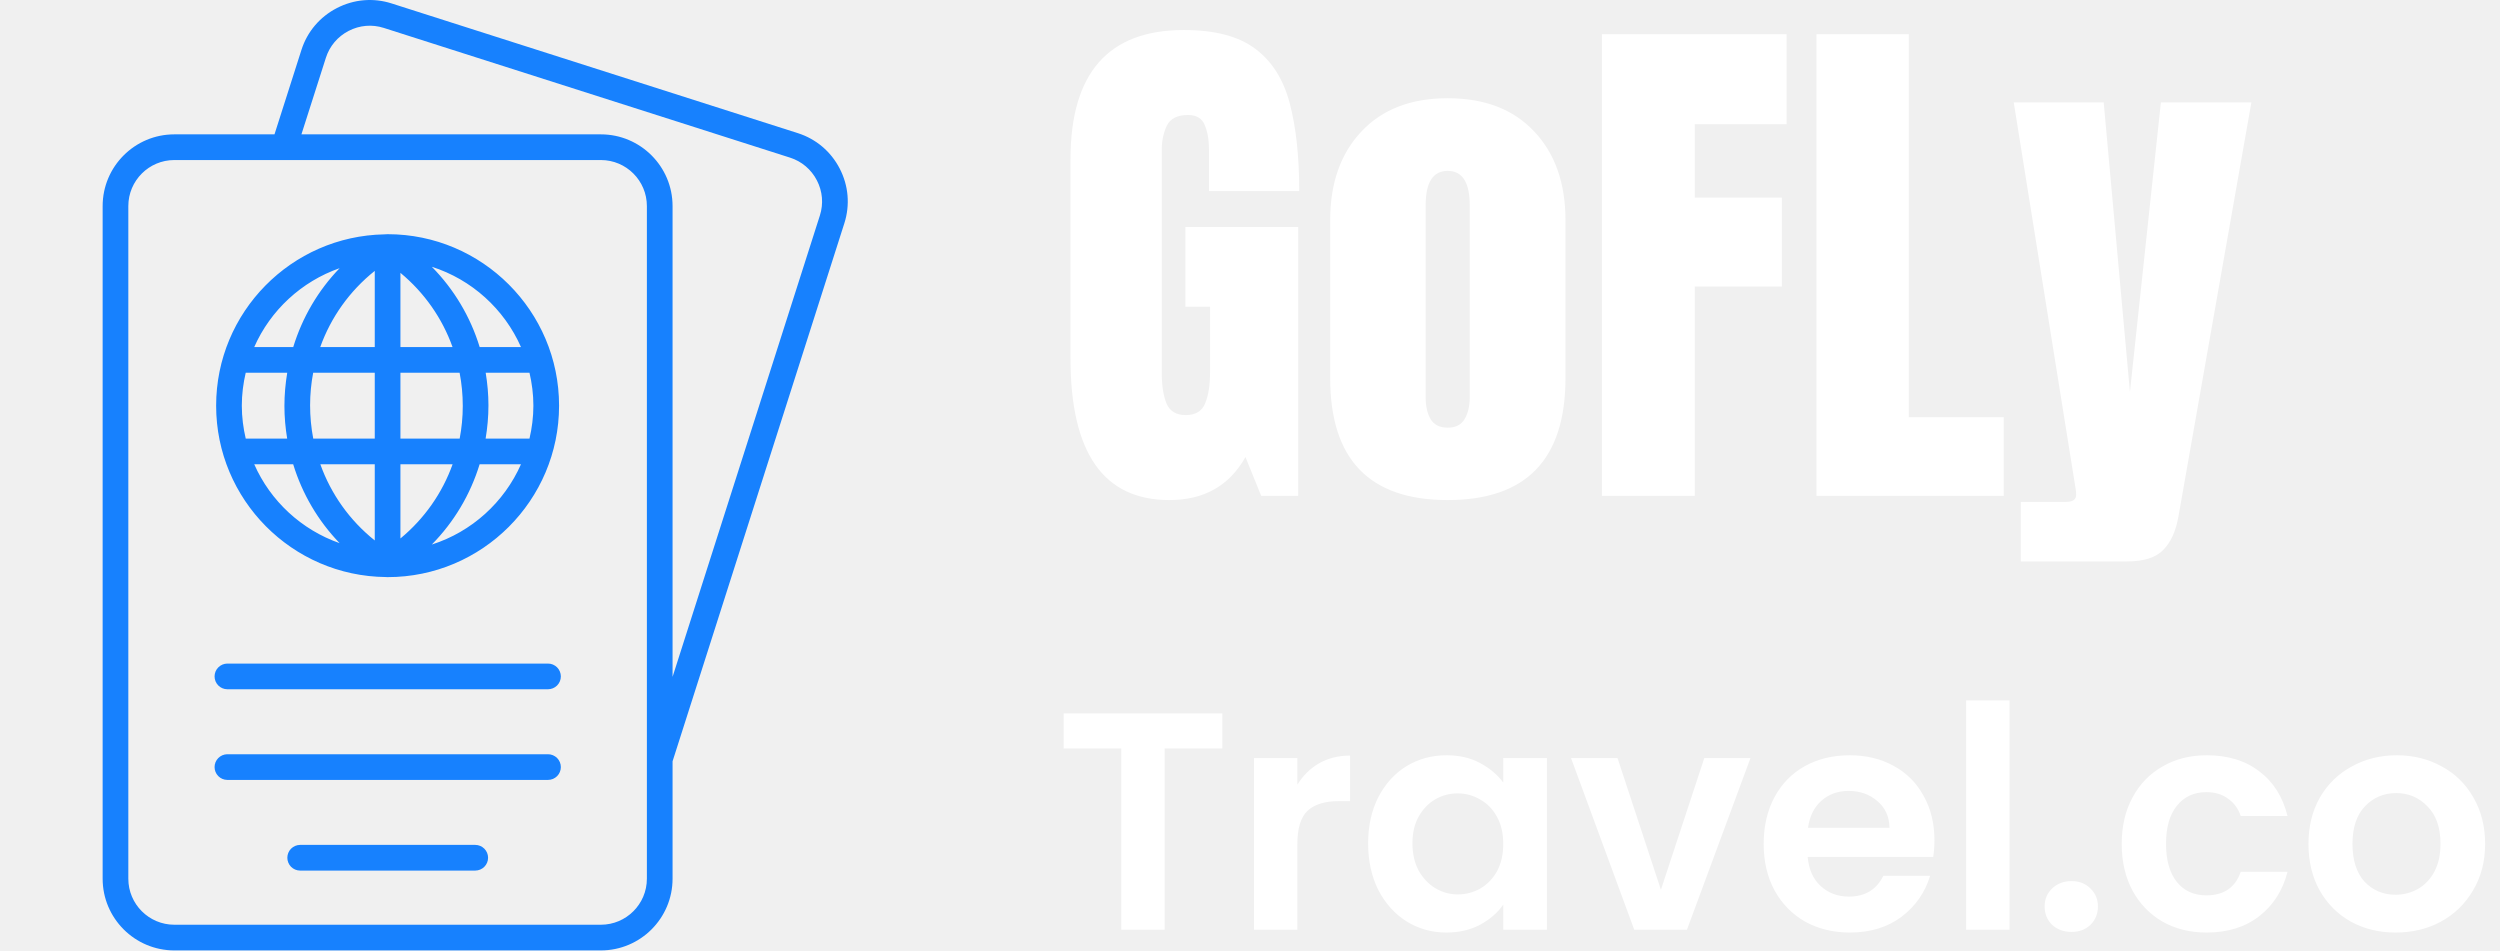
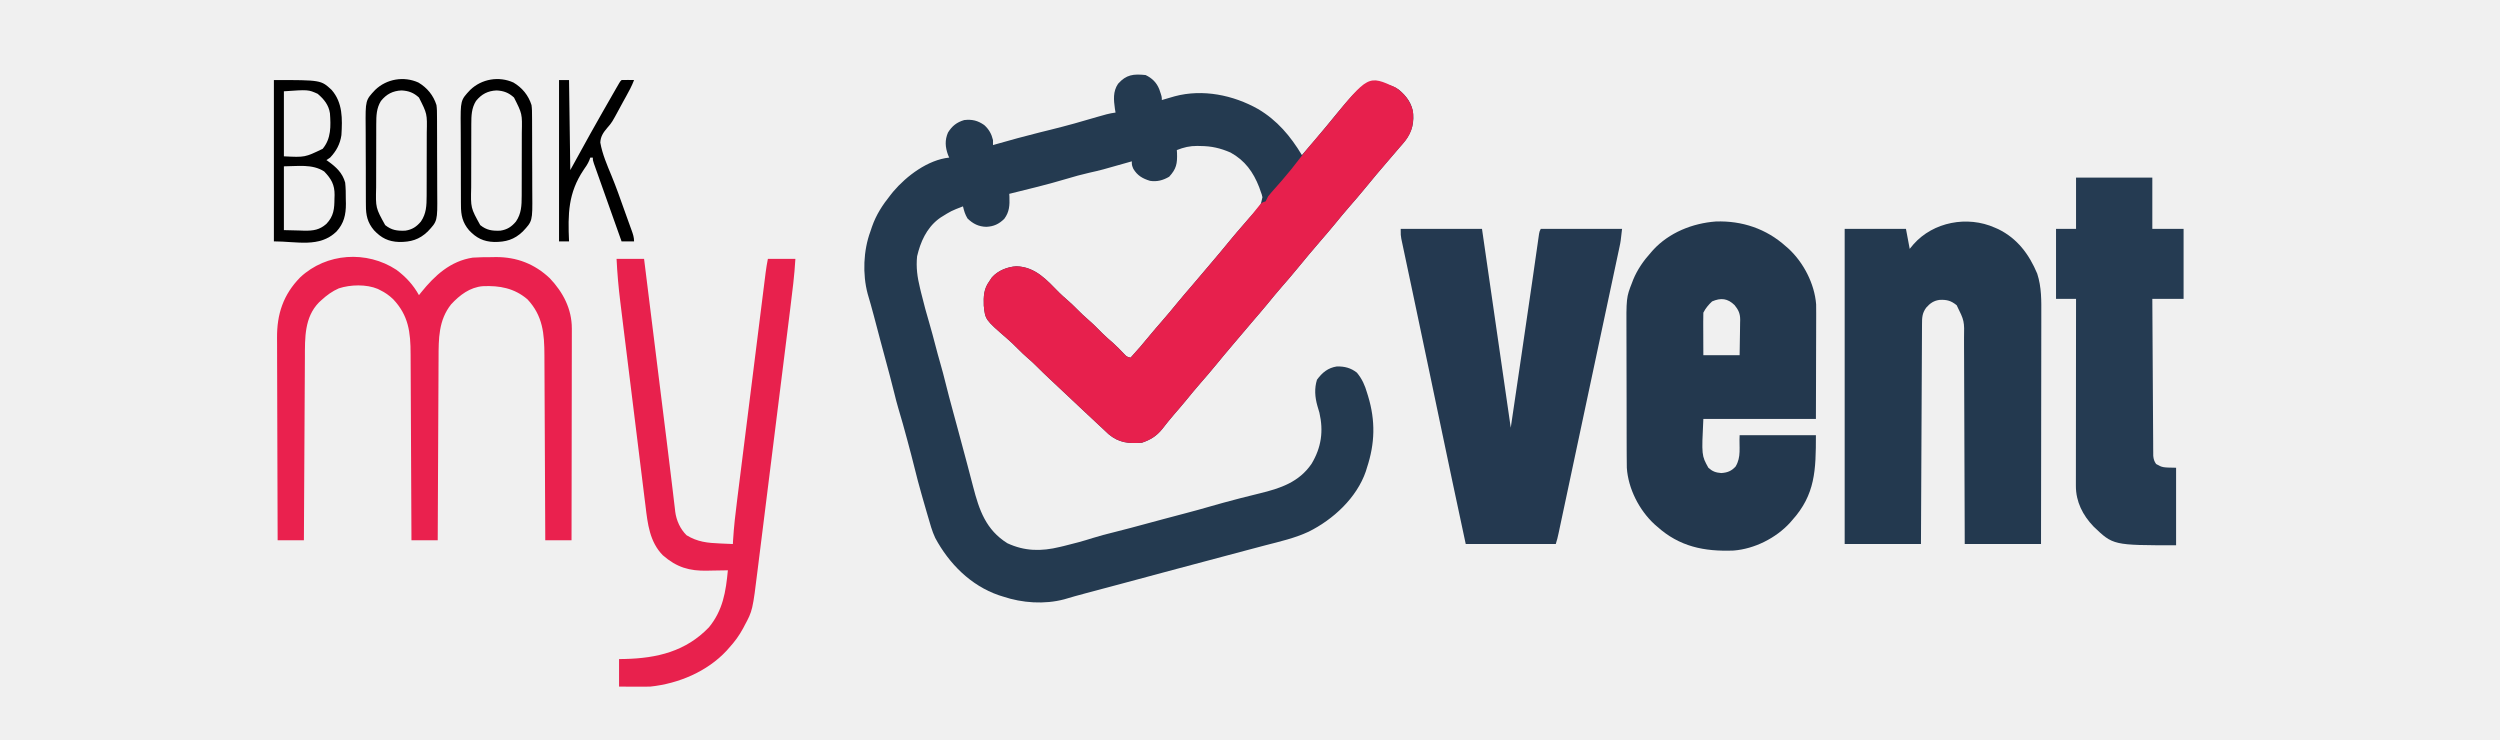
- <svg xmlns="http://www.w3.org/2000/svg" width="121" height="46" viewBox="0 0 121 46" fill="none">
-   <path d="M59.16 34.53V36.225H56.37V45H54.27V36.225H51.48V34.53H59.16ZM62.792 37.98C63.062 37.54 63.412 37.195 63.842 36.945C64.282 36.695 64.782 36.57 65.342 36.57V38.775H64.787C64.127 38.775 63.627 38.93 63.287 39.24C62.957 39.55 62.792 40.09 62.792 40.86V45H60.692V36.69H62.792V37.98ZM66.217 40.815C66.217 39.975 66.382 39.23 66.712 38.58C67.052 37.93 67.507 37.43 68.077 37.08C68.657 36.73 69.302 36.555 70.012 36.555C70.632 36.555 71.172 36.68 71.632 36.93C72.102 37.18 72.477 37.495 72.757 37.875V36.69H74.872V45H72.757V43.785C72.487 44.175 72.112 44.5 71.632 44.76C71.162 45.01 70.617 45.135 69.997 45.135C69.297 45.135 68.657 44.955 68.077 44.595C67.507 44.235 67.052 43.73 66.712 43.08C66.382 42.42 66.217 41.665 66.217 40.815ZM72.757 40.845C72.757 40.335 72.657 39.9 72.457 39.54C72.257 39.17 71.987 38.89 71.647 38.7C71.307 38.5 70.942 38.4 70.552 38.4C70.162 38.4 69.802 38.495 69.472 38.685C69.142 38.875 68.872 39.155 68.662 39.525C68.462 39.885 68.362 40.315 68.362 40.815C68.362 41.315 68.462 41.755 68.662 42.135C68.872 42.505 69.142 42.79 69.472 42.99C69.812 43.19 70.172 43.29 70.552 43.29C70.942 43.29 71.307 43.195 71.647 43.005C71.987 42.805 72.257 42.525 72.457 42.165C72.657 41.795 72.757 41.355 72.757 40.845ZM80.388 43.065L82.488 36.69H84.723L81.648 45H79.098L76.038 36.69H78.288L80.388 43.065ZM93.627 40.665C93.627 40.965 93.607 41.235 93.567 41.475H87.492C87.542 42.075 87.752 42.545 88.122 42.885C88.492 43.225 88.947 43.395 89.487 43.395C90.267 43.395 90.822 43.06 91.152 42.39H93.417C93.177 43.19 92.717 43.85 92.037 44.37C91.357 44.88 90.522 45.135 89.532 45.135C88.732 45.135 88.012 44.96 87.372 44.61C86.742 44.25 86.247 43.745 85.887 43.095C85.537 42.445 85.362 41.695 85.362 40.845C85.362 39.985 85.537 39.23 85.887 38.58C86.237 37.93 86.727 37.43 87.357 37.08C87.987 36.73 88.712 36.555 89.532 36.555C90.322 36.555 91.027 36.725 91.647 37.065C92.277 37.405 92.762 37.89 93.102 38.52C93.452 39.14 93.627 39.855 93.627 40.665ZM91.452 40.065C91.442 39.525 91.247 39.095 90.867 38.775C90.487 38.445 90.022 38.28 89.472 38.28C88.952 38.28 88.512 38.44 88.152 38.76C87.802 39.07 87.587 39.505 87.507 40.065H91.452ZM97.26 33.9V45H95.16V33.9H97.26ZM100.265 45.105C99.885 45.105 99.57 44.99 99.32 44.76C99.08 44.52 98.96 44.225 98.96 43.875C98.96 43.525 99.08 43.235 99.32 43.005C99.57 42.765 99.885 42.645 100.265 42.645C100.635 42.645 100.94 42.765 101.18 43.005C101.42 43.235 101.54 43.525 101.54 43.875C101.54 44.225 101.42 44.52 101.18 44.76C100.94 44.99 100.635 45.105 100.265 45.105ZM102.691 40.845C102.691 39.985 102.866 39.235 103.216 38.595C103.566 37.945 104.051 37.445 104.671 37.095C105.291 36.735 106.001 36.555 106.801 36.555C107.831 36.555 108.681 36.815 109.351 37.335C110.031 37.845 110.486 38.565 110.716 39.495H108.451C108.331 39.135 108.126 38.855 107.836 38.655C107.556 38.445 107.206 38.34 106.786 38.34C106.186 38.34 105.711 38.56 105.361 39C105.011 39.43 104.836 40.045 104.836 40.845C104.836 41.635 105.011 42.25 105.361 42.69C105.711 43.12 106.186 43.335 106.786 43.335C107.636 43.335 108.191 42.955 108.451 42.195H110.716C110.486 43.095 110.031 43.81 109.351 44.34C108.671 44.87 107.821 45.135 106.801 45.135C106.001 45.135 105.291 44.96 104.671 44.61C104.051 44.25 103.566 43.75 103.216 43.11C102.866 42.46 102.691 41.705 102.691 40.845ZM115.945 45.135C115.145 45.135 114.425 44.96 113.785 44.61C113.145 44.25 112.64 43.745 112.27 43.095C111.91 42.445 111.73 41.695 111.73 40.845C111.73 39.995 111.915 39.245 112.285 38.595C112.665 37.945 113.18 37.445 113.83 37.095C114.48 36.735 115.205 36.555 116.005 36.555C116.805 36.555 117.53 36.735 118.18 37.095C118.83 37.445 119.34 37.945 119.71 38.595C120.09 39.245 120.28 39.995 120.28 40.845C120.28 41.695 120.085 42.445 119.695 43.095C119.315 43.745 118.795 44.25 118.135 44.61C117.485 44.96 116.755 45.135 115.945 45.135ZM115.945 43.305C116.325 43.305 116.68 43.215 117.01 43.035C117.35 42.845 117.62 42.565 117.82 42.195C118.02 41.825 118.12 41.375 118.12 40.845C118.12 40.055 117.91 39.45 117.49 39.03C117.08 38.6 116.575 38.385 115.975 38.385C115.375 38.385 114.87 38.6 114.46 39.03C114.06 39.45 113.86 40.055 113.86 40.845C113.86 41.635 114.055 42.245 114.445 42.675C114.845 43.095 115.345 43.305 115.945 43.305Z" fill="white" />
-   <path d="M56.599 24.203C53.408 24.203 51.812 21.918 51.812 17.348V7.712C51.812 3.539 53.641 1.453 57.297 1.453C58.803 1.453 59.959 1.758 60.763 2.367C61.567 2.968 62.121 3.848 62.426 5.008C62.73 6.167 62.883 7.581 62.883 9.248H58.516V7.268C58.516 6.785 58.448 6.383 58.312 6.062C58.185 5.731 57.915 5.566 57.5 5.566C56.984 5.566 56.641 5.74 56.472 6.087C56.311 6.434 56.23 6.815 56.23 7.229V18.059C56.23 18.66 56.307 19.15 56.459 19.531C56.62 19.904 56.929 20.09 57.386 20.09C57.86 20.09 58.173 19.904 58.325 19.531C58.486 19.15 58.566 18.651 58.566 18.033V14.847H57.373V10.987H62.832V24H61.042L60.28 22.121C59.502 23.509 58.274 24.203 56.599 24.203ZM70.068 24.203C66.277 24.203 64.381 22.235 64.381 18.3V10.657C64.381 8.863 64.884 7.433 65.892 6.366C66.899 5.291 68.291 4.754 70.068 4.754C71.854 4.754 73.251 5.291 74.258 6.366C75.265 7.433 75.769 8.863 75.769 10.657V18.3C75.769 22.235 73.868 24.203 70.068 24.203ZM70.068 20.699C70.449 20.699 70.72 20.564 70.881 20.293C71.05 20.014 71.135 19.662 71.135 19.239V9.934C71.135 8.825 70.779 8.271 70.068 8.271C69.357 8.271 69.002 8.825 69.002 9.934V19.239C69.002 19.662 69.082 20.014 69.243 20.293C69.412 20.564 69.688 20.699 70.068 20.699ZM77.533 24V1.656H86.471V6.011H82.027V9.565H86.242V13.869H82.027V24H77.533ZM87.918 24V1.656H92.387V20.191H96.982V24H87.918ZM97.808 27.174V24.292H99.991C100.321 24.292 100.486 24.178 100.486 23.949C100.486 23.831 100.474 23.708 100.448 23.581L97.465 4.957H101.819L103.089 18.973L104.587 4.957H108.967L105.438 24.99C105.311 25.71 105.065 26.251 104.701 26.615C104.346 26.988 103.757 27.174 102.937 27.174H97.808Z" fill="white" />
-   <path d="M18.677 27.929C18.68 27.929 18.683 27.93 18.685 27.93C18.691 27.93 18.697 27.932 18.703 27.932L18.703 27.932L18.704 27.932C18.708 27.932 18.711 27.931 18.715 27.931C18.73 27.931 18.745 27.933 18.76 27.933H18.76C23.336 27.933 27.059 24.21 27.059 19.634C27.059 15.058 23.336 11.335 18.76 11.335C18.751 11.335 18.743 11.336 18.734 11.336C18.724 11.336 18.714 11.338 18.703 11.338C18.683 11.338 18.663 11.339 18.644 11.341C18.632 11.342 18.621 11.341 18.609 11.343C14.103 11.424 10.461 15.109 10.461 19.634C10.461 24.182 14.139 27.884 18.677 27.929ZM12.305 22.471H14.19C14.628 23.901 15.393 25.207 16.438 26.289C14.589 25.642 13.09 24.251 12.305 22.471ZM25.816 19.634C25.816 20.183 25.746 20.715 25.627 21.228H23.504C23.591 20.703 23.641 20.166 23.641 19.619C23.641 19.083 23.592 18.557 23.507 18.04H25.627C25.746 18.553 25.816 19.085 25.816 19.634ZM22.398 19.649C22.398 20.186 22.346 20.714 22.248 21.228H19.381V18.041H22.245C22.347 18.571 22.398 19.11 22.398 19.649ZM15.504 22.471H18.138V26.158C16.92 25.185 16.019 23.911 15.504 22.471ZM19.381 26.062V22.471H21.906C21.408 23.862 20.544 25.1 19.381 26.062ZM19.381 16.797V13.206C20.541 14.167 21.404 15.403 21.903 16.797H19.381ZM18.138 13.111V16.797H15.5C16.015 15.361 16.918 14.085 18.138 13.111ZM18.138 18.04V21.228H15.161C15.06 20.698 15.009 20.159 15.009 19.619C15.009 19.082 15.06 18.554 15.158 18.04H18.138ZM13.899 21.228H11.893C11.774 20.715 11.704 20.183 11.704 19.634C11.704 19.085 11.773 18.553 11.893 18.04H13.902C13.815 18.566 13.766 19.103 13.766 19.649C13.766 20.185 13.814 20.712 13.899 21.228ZM20.899 26.356C21.973 25.267 22.767 23.934 23.213 22.471H25.215C24.404 24.31 22.833 25.739 20.899 26.356ZM25.215 16.797H23.216C22.769 15.334 21.974 14.001 20.9 12.912C22.833 13.529 24.404 14.959 25.215 16.797ZM16.439 12.979C15.396 14.059 14.632 15.364 14.193 16.797H12.305C13.09 15.017 14.59 13.626 16.439 12.979ZM40.643 8.161C40.217 7.335 39.498 6.726 38.618 6.445L18.95 0.165C18.07 -0.116 17.131 -0.036 16.306 0.39C15.48 0.816 14.871 1.535 14.59 2.415L13.285 6.503H8.437C6.524 6.503 4.968 8.059 4.968 9.972V42.531C4.968 44.444 6.524 46 8.437 46H29.083C30.996 46 32.552 44.444 32.552 42.531V36.848L40.867 10.805C41.148 9.926 41.069 8.986 40.643 8.161ZM31.309 42.531C31.309 43.758 30.31 44.757 29.083 44.757H8.437C7.209 44.757 6.211 43.758 6.211 42.531V9.972C6.211 8.745 7.209 7.746 8.437 7.746H29.083C30.31 7.746 31.309 8.745 31.309 9.972V42.531ZM39.683 10.427L32.552 32.761V9.972C32.552 8.059 30.996 6.503 29.083 6.503H14.589L15.774 2.793C15.954 2.23 16.345 1.769 16.875 1.495C17.406 1.221 18.008 1.17 18.572 1.35L38.24 7.63C38.803 7.81 39.264 8.201 39.538 8.731C39.812 9.261 39.863 9.864 39.683 10.427ZM27.145 32.739C27.145 32.904 27.079 33.062 26.963 33.178C26.846 33.295 26.688 33.36 26.523 33.36H10.996C10.833 33.358 10.678 33.291 10.564 33.175C10.449 33.058 10.385 32.902 10.385 32.739C10.385 32.576 10.449 32.419 10.564 32.303C10.678 32.187 10.833 32.12 10.996 32.117H26.523C26.605 32.117 26.686 32.133 26.761 32.164C26.836 32.196 26.905 32.242 26.963 32.299C27.02 32.357 27.066 32.425 27.097 32.501C27.129 32.576 27.145 32.657 27.145 32.739ZM27.145 37.127C27.145 37.292 27.079 37.45 26.963 37.566C26.846 37.683 26.688 37.748 26.523 37.748H10.996C10.833 37.746 10.678 37.679 10.564 37.563C10.449 37.446 10.385 37.29 10.385 37.127C10.385 36.964 10.449 36.807 10.564 36.691C10.678 36.575 10.833 36.508 10.996 36.505H26.523C26.688 36.505 26.846 36.571 26.963 36.687C27.079 36.804 27.145 36.962 27.145 37.127ZM23.623 41.515C23.623 41.68 23.558 41.838 23.441 41.954C23.324 42.071 23.166 42.136 23.001 42.136H14.518C14.355 42.134 14.2 42.067 14.085 41.951C13.971 41.834 13.907 41.678 13.907 41.515C13.907 41.352 13.971 41.195 14.085 41.079C14.2 40.963 14.355 40.896 14.518 40.893H23.001C23.166 40.893 23.324 40.959 23.441 41.075C23.558 41.192 23.623 41.35 23.623 41.515Z" fill="#1781FE" />
+ <svg xmlns="http://www.w3.org/2000/svg" version="1.1" width="1999" height="591">
+   <path d="M0 0 C5.135 2.432 8.756 5.926 10.91 11.25 C13 17.315 13 17.315 13 20 C14.412 19.584 14.412 19.584 15.852 19.16 C17.719 18.617 17.719 18.617 19.625 18.062 C20.855 17.703 22.085 17.343 23.352 16.973 C45.704 11.013 70.055 15.965 89.953 27.177 C105.264 36.224 115.891 48.857 125 64 C131.674 56.356 138.299 48.695 144.691 40.812 C170.195 9.743 170.195 9.743 182 7 C189.366 6.298 196.292 7.476 202.496 11.699 C208.688 16.875 213.157 22.777 214 31 C214.769 40.808 211.7 47.907 205.43 55.246 C204.628 56.155 203.826 57.064 203 58 C202.063 59.093 201.128 60.188 200.195 61.285 C198.166 63.668 196.129 66.044 194.086 68.414 C187.843 75.66 181.649 82.946 175.625 90.375 C171.458 95.497 167.138 100.474 162.8 105.45 C158.875 109.962 155.066 114.553 151.301 119.199 C147.622 123.677 143.83 128.056 140.051 132.449 C133.825 139.688 127.639 146.959 121.625 154.375 C117.458 159.497 113.138 164.474 108.8 169.45 C104.875 173.962 101.066 178.553 97.301 183.199 C93.62 187.68 89.825 192.062 86.043 196.457 C81.786 201.406 77.578 206.395 73.368 211.382 C71.975 213.029 70.58 214.673 69.184 216.316 C64.951 221.3 60.743 226.296 56.625 231.375 C52.458 236.497 48.138 241.474 43.8 246.45 C39.878 250.959 36.07 255.547 32.309 260.191 C29.086 264.113 25.774 267.955 22.448 271.789 C19.275 275.459 16.276 279.22 13.312 283.062 C8.744 288.713 3.832 291.723 -3 294 C-13.561 294.828 -21.427 294.044 -29.625 287.125 C-31.093 285.761 -32.55 284.384 -34 283 C-35.078 281.997 -36.158 280.996 -37.238 279.996 C-41.174 276.347 -45.089 272.675 -49 269 C-50.025 268.037 -50.025 268.037 -51.07 267.055 C-54.596 263.741 -58.119 260.424 -61.641 257.105 C-64.627 254.292 -67.617 251.482 -70.609 248.676 C-71.366 247.966 -72.122 247.256 -72.901 246.525 C-74.335 245.179 -75.769 243.835 -77.205 242.491 C-80.436 239.456 -83.626 236.392 -86.75 233.246 C-89.048 230.932 -91.376 228.724 -93.875 226.625 C-96.885 224.034 -99.711 221.327 -102.5 218.5 C-105.228 215.734 -107.985 213.087 -110.938 210.562 C-128.233 195.554 -128.233 195.554 -129.367 184.383 C-129.616 176.994 -129.405 171.077 -125 165 C-123.948 163.422 -123.948 163.422 -122.875 161.812 C-117.989 156.327 -110.526 153.365 -103.293 152.93 C-88.05 153.397 -79.044 163.825 -68.926 174.105 C-67.032 175.968 -65.078 177.708 -63.062 179.438 C-60.072 182.007 -57.269 184.693 -54.5 187.5 C-51.772 190.266 -49.015 192.913 -46.062 195.438 C-41.969 198.945 -38.228 202.757 -34.441 206.59 C-31.735 209.262 -28.909 211.735 -26.016 214.199 C-22.843 217.033 -19.921 220.109 -16.98 223.18 C-15.037 225.215 -15.037 225.215 -12 226 C-6.644 220.162 -1.498 214.21 3.484 208.051 C6.429 204.479 9.457 200.988 12.5 197.5 C16.998 192.342 21.39 187.118 25.699 181.801 C29.38 177.32 33.175 172.938 36.957 168.543 C41.214 163.594 45.422 158.605 49.632 153.618 C51.025 151.971 52.42 150.327 53.816 148.684 C58.049 143.7 62.257 138.704 66.375 133.625 C69.454 129.84 72.601 126.126 75.805 122.447 C76.93 121.154 78.053 119.859 79.172 118.561 C81.694 115.635 84.23 112.737 86.867 109.914 C91.957 104.578 91.957 104.578 93.438 97.688 C92.928 95.428 92.928 95.428 92 93 C91.618 91.904 91.237 90.809 90.844 89.68 C86.141 77.584 79.487 68.342 68 62 C59.818 58.436 52.669 56.805 43.812 56.75 C42.593 56.719 42.593 56.719 41.35 56.688 C35.392 56.65 30.525 57.797 25 60 C25.046 60.785 25.093 61.57 25.141 62.379 C25.43 70.803 24.656 75.022 18.875 81.312 C14.083 84.125 9.083 85.511 3.527 84.59 C-2.382 82.785 -6.599 80.367 -9.812 74.938 C-11 72 -11 72 -11 69 C-11.668 69.191 -12.337 69.382 -13.025 69.579 C-35.451 75.974 -35.451 75.974 -45 78.125 C-51.151 79.513 -57.167 81.18 -63.203 83.002 C-78.314 87.528 -93.687 91.222 -109 95 C-108.954 95.773 -108.907 96.547 -108.859 97.344 C-108.623 104.168 -108.837 109.404 -113 115 C-117.293 119.183 -121.359 121.069 -127.312 121.375 C-133.48 121.221 -137.994 118.953 -142.375 114.688 C-144.325 111.462 -145.139 108.661 -146 105 C-155.454 108.651 -155.454 108.651 -164 114 C-164.623 114.456 -165.245 114.913 -165.887 115.383 C-175.279 122.789 -180.019 133.535 -182.688 144.938 C-183.595 153.834 -182.494 161.651 -180.375 170.312 C-180.105 171.448 -179.835 172.584 -179.557 173.754 C-177.425 182.586 -175.005 191.317 -172.441 200.031 C-170.991 204.976 -169.669 209.95 -168.375 214.938 C-166.964 220.376 -165.506 225.792 -163.938 231.188 C-162.578 235.878 -161.339 240.582 -160.176 245.324 C-158.189 253.349 -156.054 261.33 -153.881 269.306 C-152.783 273.339 -151.691 277.373 -150.598 281.406 C-150.378 282.216 -150.158 283.026 -149.932 283.861 C-147.832 291.611 -145.755 299.367 -143.688 307.125 C-143.361 308.35 -143.034 309.574 -142.697 310.836 C-141.067 316.957 -139.457 323.083 -137.875 329.216 C-133.051 347.814 -127.71 363.619 -110.5 374.375 C-96.565 380.845 -83.375 380.928 -68.688 377.375 C-67.547 377.106 -66.406 376.836 -65.231 376.559 C-57.471 374.692 -49.802 372.605 -42.198 370.181 C-36.728 368.448 -31.2 367.026 -25.631 365.655 C-16.613 363.428 -7.654 360.984 1.312 358.562 C4.788 357.626 8.263 356.69 11.738 355.754 C12.589 355.525 13.441 355.295 14.318 355.059 C20.257 353.461 26.203 351.893 32.152 350.336 C38.544 348.661 44.909 346.922 51.25 345.062 C58.599 342.937 65.971 340.924 73.375 339 C74.324 338.752 75.273 338.504 76.25 338.248 C81.193 336.962 86.142 335.72 91.109 334.535 C107.702 330.517 122.712 325.572 132.75 310.812 C140.575 297.754 142.37 284.72 139 270 C138.469 268.164 137.927 266.33 137.375 264.5 C135.404 257.55 134.875 250.573 137.062 243.625 C141.292 237.895 145.791 234.119 153 233 C159.149 232.923 164.152 234.16 169 238 C173.233 243.178 175.327 247.994 177.188 254.375 C177.434 255.174 177.681 255.973 177.936 256.797 C183.886 276.41 183.455 294.542 177 314 C176.713 314.949 176.425 315.897 176.129 316.875 C168.834 338.096 150.058 355.371 130.438 365.125 C119.45 370.256 107.558 372.984 95.861 376 C90.83 377.303 85.811 378.652 80.792 380 C75.786 381.342 70.776 382.671 65.766 384 C59.509 385.661 53.255 387.331 47 389 C39.583 390.979 32.165 392.957 24.746 394.93 C9.954 398.866 -4.826 402.839 -19.6 406.841 C-29.095 409.413 -38.594 411.965 -48.115 414.441 C-53.783 415.922 -59.404 417.534 -65.02 419.203 C-80.799 423.422 -98.631 422.174 -114 417 C-115.112 416.649 -116.225 416.299 -117.371 415.938 C-139.843 408.168 -157.086 390.763 -168.176 370.164 C-170.767 364.675 -172.315 358.815 -174 353 C-174.496 351.312 -174.496 351.312 -175.001 349.59 C-176.012 346.126 -177.009 342.658 -178 339.188 C-178.353 337.95 -178.706 336.713 -179.07 335.439 C-181.138 328.153 -183.093 320.864 -184.879 313.504 C-186.476 307.001 -188.214 300.533 -189.938 294.062 C-190.113 293.403 -190.289 292.743 -190.47 292.063 C-192.797 283.334 -195.238 274.65 -197.841 265.999 C-198.935 262.288 -199.883 258.552 -200.801 254.793 C-203.204 245.053 -205.822 235.372 -208.438 225.688 C-209.374 222.212 -210.31 218.737 -211.246 215.262 C-211.475 214.412 -211.704 213.563 -211.94 212.688 C-213.758 205.929 -215.544 199.163 -217.307 192.39 C-218.833 186.554 -220.485 180.763 -222.203 174.98 C-226.422 159.201 -225.666 140.262 -220 125 C-219.381 123.148 -219.381 123.148 -218.75 121.258 C-215.396 111.673 -210.331 103.886 -204 96 C-203.278 95.094 -202.556 94.188 -201.812 93.254 C-191.069 80.594 -174.009 67.775 -157 66 C-157.464 64.979 -157.464 64.979 -157.938 63.938 C-160.202 57.676 -160.63 52.14 -158 46 C-154.705 40.743 -151.037 37.769 -145 36 C-138.663 35.296 -134.264 36.348 -129 40 C-125.253 43.377 -123.174 47.091 -122 52 C-122 53.32 -122 54.64 -122 56 C-121.368 55.819 -120.737 55.639 -120.086 55.453 C-108.306 52.094 -96.517 48.814 -84.625 45.875 C-83.628 45.629 -82.631 45.382 -81.604 45.128 C-79.651 44.646 -77.699 44.164 -75.747 43.682 C-63.102 40.542 -50.575 37.064 -38.094 33.323 C-33.412 31.931 -28.859 30.627 -24 30 C-24.165 29.051 -24.33 28.102 -24.5 27.125 C-25.489 19.957 -26.21 13.242 -22 7 C-15.429 -0.414 -9.666 -0.975 0 0 Z " fill="#243A50" transform="translate(916,60)" />
+   <path d="M0 0 C0.926 0.401 1.851 0.802 2.805 1.215 C18.119 8.698 27.481 21.38 33.957 36.785 C37.502 47.713 37.272 58.402 37.227 69.77 C37.226 71.771 37.227 73.773 37.228 75.774 C37.229 81.185 37.217 86.595 37.203 92.006 C37.19 97.668 37.189 103.331 37.187 108.994 C37.181 119.707 37.164 130.42 37.144 141.133 C37.122 153.334 37.111 165.534 37.101 177.735 C37.08 202.823 37.043 227.912 37 253 C16.87 253 -3.26 253 -24 253 C-24.015 247.625 -24.029 242.249 -24.044 236.711 C-24.095 218.957 -24.161 201.204 -24.236 183.45 C-24.281 172.685 -24.32 161.921 -24.346 151.156 C-24.369 141.772 -24.403 132.388 -24.449 123.004 C-24.473 118.036 -24.491 113.069 -24.498 108.102 C-24.504 103.422 -24.524 98.743 -24.554 94.064 C-24.563 92.35 -24.567 90.637 -24.565 88.923 C-24.261 74.596 -24.261 74.596 -30.438 62.062 C-34.917 58.457 -38.081 57.596 -43.758 57.754 C-48.607 58.286 -51.689 60.423 -54.812 64 C-58.066 68.462 -58.151 71.993 -58.158 77.308 C-58.163 78.058 -58.168 78.808 -58.173 79.58 C-58.189 82.1 -58.197 84.62 -58.205 87.139 C-58.215 88.943 -58.225 90.746 -58.235 92.55 C-58.262 97.452 -58.283 102.355 -58.303 107.257 C-58.325 112.378 -58.353 117.499 -58.379 122.62 C-58.429 132.32 -58.474 142.021 -58.517 151.721 C-58.567 162.763 -58.622 173.805 -58.677 184.848 C-58.791 207.565 -58.897 230.283 -59 253 C-79.13 253 -99.26 253 -120 253 C-120 169.84 -120 86.68 -120 1 C-103.83 1 -87.66 1 -71 1 C-70.01 6.28 -69.02 11.56 -68 17 C-67.01 15.804 -66.02 14.607 -65 13.375 C-49.139 -4.611 -21.837 -9.702 0 0 Z " fill="#23394F" transform="translate(1595,182)" />
+   <path d="M0 0 C0.684 0.592 1.369 1.183 2.074 1.793 C14.13 12.902 22.902 29.906 24.181 46.319 C24.243 48.765 24.248 51.204 24.227 53.651 C24.227 54.569 24.228 55.487 24.228 56.433 C24.227 59.436 24.211 62.439 24.195 65.441 C24.192 67.536 24.189 69.631 24.187 71.725 C24.179 77.215 24.16 82.704 24.137 88.193 C24.113 94.792 24.104 101.391 24.092 107.99 C24.073 117.993 24.035 127.996 24 138 C-5.7 138 -35.4 138 -66 138 C-67.427 167.196 -67.427 167.196 -62 177 C-58.753 179.943 -56.086 180.918 -51.688 181.25 C-46.785 180.918 -43.517 179.673 -40.188 176 C-35.572 168.227 -37.498 160.959 -37 151 C-16.87 151 3.26 151 24 151 C24 178.941 23.539 198.446 5 219 C4.408 219.684 3.817 220.369 3.207 221.074 C-8.092 233.337 -25.174 241.915 -41.821 243.221 C-65.251 244.116 -85.103 240.142 -103 224 C-103.684 223.408 -104.369 222.817 -105.074 222.207 C-117.296 210.945 -126.107 193.701 -127.192 177.053 C-127.273 173.611 -127.293 170.174 -127.291 166.732 C-127.297 165.428 -127.304 164.125 -127.311 162.781 C-127.328 159.227 -127.333 155.673 -127.335 152.119 C-127.336 149.891 -127.34 147.662 -127.346 145.433 C-127.364 137.635 -127.372 129.838 -127.371 122.04 C-127.369 114.809 -127.39 107.579 -127.422 100.348 C-127.448 94.11 -127.459 87.872 -127.458 81.634 C-127.457 77.922 -127.463 74.21 -127.484 70.498 C-127.643 40.859 -127.643 40.859 -123 29 C-122.58 27.883 -122.58 27.883 -122.151 26.744 C-118.781 18.569 -113.89 11.53 -108 5 C-107.408 4.316 -106.817 3.631 -106.207 2.926 C-93.323 -11.057 -74.712 -18.493 -56.004 -19.898 C-35.024 -20.608 -15.62 -14.088 0 0 Z M-59 44 C-61.844 46.652 -64.257 49.515 -66 53 C-66.087 55.554 -66.116 58.08 -66.098 60.633 C-66.096 61.385 -66.095 62.136 -66.093 62.911 C-66.088 65.316 -66.075 67.72 -66.062 70.125 C-66.057 71.754 -66.053 73.383 -66.049 75.012 C-66.039 79.008 -66.019 83.004 -66 87 C-56.43 87 -46.86 87 -37 87 C-36.908 82.267 -36.828 77.537 -36.78 72.803 C-36.76 71.195 -36.733 69.587 -36.698 67.979 C-36.649 65.66 -36.627 63.343 -36.609 61.023 C-36.589 60.311 -36.568 59.598 -36.547 58.864 C-36.545 53.75 -37.824 50.953 -41 47 C-46.578 41.569 -51.867 40.943 -59 44 Z " fill="#23384E" transform="translate(1428,197)" />
+   <path d="M0 0 C21.45 0 42.9 0 65 0 C72.59 52.47 80.18 104.94 88 159 C90.124 144.604 92.249 130.208 94.438 115.375 C95.129 110.688 95.821 106 96.534 101.171 C99.345 82.103 102.151 63.034 104.898 43.957 C105.112 42.475 105.326 40.992 105.54 39.51 C106.505 32.809 107.467 26.108 108.422 19.406 C108.756 17.076 109.091 14.747 109.426 12.418 C109.573 11.374 109.72 10.329 109.872 9.253 C110.007 8.315 110.143 7.377 110.282 6.411 C110.398 5.6 110.513 4.79 110.632 3.955 C111 2 111 2 112 0 C133.45 0 154.9 0 177 0 C175.875 10.125 175.875 10.125 174.972 14.367 C174.768 15.334 174.564 16.3 174.354 17.296 C174.132 18.329 173.91 19.361 173.681 20.425 C173.326 22.101 173.326 22.101 172.964 23.811 C172.175 27.527 171.381 31.242 170.586 34.957 C170.021 37.611 169.457 40.265 168.894 42.92 C167.532 49.33 166.165 55.739 164.797 62.148 C163.214 69.563 161.636 76.979 160.058 84.396 C157.476 96.533 154.891 108.67 152.303 120.807 C148.963 136.472 145.631 152.138 142.304 167.806 C140.311 177.195 138.315 186.583 136.319 195.972 C135.315 200.696 134.312 205.421 133.309 210.145 C132.138 215.657 130.966 221.169 129.792 226.68 C129.365 228.686 128.939 230.693 128.513 232.7 C127.937 235.414 127.359 238.127 126.781 240.84 C126.613 241.632 126.445 242.424 126.273 243.24 C125.635 246.222 124.965 249.105 124 252 C100.24 252 76.48 252 52 252 C44.863 218.842 37.871 185.654 30.923 152.456 C28.626 141.485 26.329 130.515 24.031 119.545 C23.602 117.495 23.173 115.446 22.744 113.396 C19.23 96.616 15.705 79.838 12.157 63.066 C11.535 60.126 10.914 57.186 10.294 54.247 C9.998 52.847 9.998 52.847 9.697 51.419 C9.311 49.591 8.925 47.763 8.539 45.936 C7.445 40.756 6.347 35.577 5.246 30.399 C4.581 27.271 3.921 24.142 3.262 21.013 C2.962 19.593 2.661 18.174 2.357 16.756 C1.949 14.85 1.548 12.943 1.148 11.035 C0.924 9.982 0.701 8.928 0.47 7.842 C0 5 0 5 0 0 Z " fill="#243950" transform="translate(1120,183)" />
+   <path d="M0 0 C7.099 4.833 11.353 10.371 13.75 18.562 C14.695 27.778 13.375 35.39 7.562 42.75 C6.056 44.513 4.534 46.261 3 48 C2.063 49.093 1.128 50.188 0.195 51.285 C-1.834 53.668 -3.871 56.044 -5.914 58.414 C-12.157 65.66 -18.351 72.946 -24.375 80.375 C-28.542 85.497 -32.862 90.474 -37.2 95.45 C-41.125 99.962 -44.934 104.553 -48.699 109.199 C-52.378 113.677 -56.17 118.056 -59.949 122.449 C-66.175 129.688 -72.361 136.959 -78.375 144.375 C-82.542 149.497 -86.862 154.474 -91.2 159.45 C-95.125 163.962 -98.934 168.553 -102.699 173.199 C-106.38 177.68 -110.175 182.062 -113.957 186.457 C-118.214 191.406 -122.422 196.395 -126.632 201.382 C-128.025 203.029 -129.42 204.673 -130.816 206.316 C-135.049 211.3 -139.257 216.296 -143.375 221.375 C-147.542 226.497 -151.862 231.474 -156.2 236.45 C-160.122 240.959 -163.93 245.547 -167.691 250.191 C-170.914 254.113 -174.226 257.955 -177.552 261.789 C-180.725 265.459 -183.724 269.22 -186.688 273.062 C-191.256 278.713 -196.168 281.723 -203 284 C-213.561 284.828 -221.427 284.044 -229.625 277.125 C-231.093 275.761 -232.55 274.384 -234 273 C-235.078 271.997 -236.158 270.996 -237.238 269.996 C-241.174 266.347 -245.089 262.675 -249 259 C-250.025 258.037 -250.025 258.037 -251.07 257.055 C-254.596 253.741 -258.119 250.424 -261.641 247.105 C-264.627 244.292 -267.617 241.482 -270.609 238.676 C-271.366 237.966 -272.122 237.256 -272.901 236.525 C-274.335 235.179 -275.769 233.835 -277.205 232.491 C-280.436 229.456 -283.626 226.392 -286.75 223.246 C-289.048 220.932 -291.376 218.724 -293.875 216.625 C-296.885 214.034 -299.711 211.327 -302.5 208.5 C-305.228 205.734 -307.985 203.087 -310.938 200.562 C-328.233 185.554 -328.233 185.554 -329.367 174.383 C-329.616 166.994 -329.405 161.077 -325 155 C-323.948 153.422 -323.948 153.422 -322.875 151.812 C-317.989 146.327 -310.526 143.365 -303.293 142.93 C-288.05 143.397 -279.044 153.825 -268.926 164.105 C-267.032 165.968 -265.078 167.708 -263.062 169.438 C-260.072 172.007 -257.269 174.693 -254.5 177.5 C-251.772 180.266 -249.015 182.913 -246.062 185.438 C-241.969 188.945 -238.228 192.757 -234.441 196.59 C-231.735 199.262 -228.909 201.735 -226.016 204.199 C-222.843 207.033 -219.921 210.109 -216.98 213.18 C-215.037 215.215 -215.037 215.215 -212 216 C-206.644 210.162 -201.498 204.21 -196.516 198.051 C-193.571 194.479 -190.543 190.988 -187.5 187.5 C-183.002 182.342 -178.61 177.118 -174.301 171.801 C-170.62 167.32 -166.825 162.938 -163.043 158.543 C-158.786 153.594 -154.578 148.605 -150.368 143.618 C-148.975 141.971 -147.58 140.327 -146.184 138.684 C-141.951 133.7 -137.743 128.704 -133.625 123.625 C-129.466 118.512 -125.158 113.539 -120.819 108.578 C-116.669 103.818 -112.694 98.952 -108.805 93.977 C-107 92 -107 92 -104 91 C-103.284 89.693 -102.621 88.355 -102 87 C-101.131 85.874 -100.221 84.779 -99.277 83.715 C-98.743 83.108 -98.21 82.5 -97.659 81.875 C-97.091 81.235 -96.523 80.596 -95.938 79.938 C-94.752 78.586 -93.567 77.233 -92.383 75.879 C-91.803 75.216 -91.223 74.554 -90.626 73.872 C-85.701 68.203 -81.013 62.355 -76.479 56.371 C-71.791 50.187 -66.862 44.282 -61.747 38.446 C-58.596 34.849 -55.508 31.219 -52.5 27.5 C-21.914 -10.127 -21.914 -10.127 0 0 Z " fill="#E7204D" transform="translate(1116,70)" />
+   <path d="M0 0 C20.13 0 40.26 0 61 0 C61 13.53 61 27.06 61 41 C69.25 41 77.5 41 86 41 C86 59.48 86 77.96 86 97 C77.75 97 69.5 97 61 97 C61.085 113.62 61.179 130.24 61.288 146.86 C61.338 154.577 61.384 162.294 61.422 170.011 C61.455 176.736 61.495 183.462 61.543 190.187 C61.568 193.749 61.59 197.31 61.603 200.872 C61.619 204.847 61.649 208.821 61.681 212.796 C61.683 213.978 61.685 215.161 61.688 216.379 C61.699 217.462 61.71 218.544 61.722 219.66 C61.727 220.6 61.733 221.54 61.738 222.509 C62.022 225.205 62.465 226.769 64 229 C69.052 231.836 69.052 231.836 80 232 C80 252.46 80 272.92 80 294 C29.633 294 29.633 294 14 279 C5.374 270.01 -0.13 259.154 -0.12 246.597 C-0.122 244.619 -0.122 244.619 -0.124 242.602 C-0.121 241.143 -0.117 239.685 -0.114 238.226 C-0.113 236.688 -0.113 235.151 -0.114 233.613 C-0.114 229.44 -0.108 225.267 -0.101 221.093 C-0.095 216.732 -0.095 212.37 -0.093 208.009 C-0.09 199.75 -0.082 191.491 -0.072 183.232 C-0.061 173.83 -0.055 164.427 -0.05 155.025 C-0.04 135.683 -0.022 116.342 0 97 C-5.28 97 -10.56 97 -16 97 C-16 78.52 -16 60.04 -16 41 C-10.72 41 -5.44 41 0 41 C0 27.47 0 13.94 0 0 Z " fill="#253B52" transform="translate(1660,142)" />
+   <path d="M0 0 C7.568 5.647 13.466 12.028 18.047 20.273 C18.621 19.549 19.194 18.825 19.785 18.078 C30.667 4.584 43.172 -6.997 61.047 -9.727 C65.945 -10.058 70.826 -10.097 75.734 -10.102 C77.02 -10.126 78.306 -10.151 79.631 -10.176 C96.268 -10.226 110.595 -4.674 122.695 6.793 C133.298 17.976 140.31 31.36 140.287 46.955 C140.289 47.685 140.291 48.414 140.293 49.166 C140.296 51.587 140.285 54.008 140.274 56.43 C140.273 58.175 140.274 59.92 140.275 61.665 C140.275 66.385 140.264 71.106 140.25 75.826 C140.237 80.765 140.236 85.705 140.234 90.644 C140.227 99.99 140.211 109.336 140.191 118.682 C140.169 129.326 140.158 139.969 140.148 150.612 C140.127 172.499 140.091 194.386 140.047 216.273 C133.117 216.273 126.187 216.273 119.047 216.273 C119.039 214.273 119.031 212.272 119.022 210.211 C118.945 191.334 118.857 172.457 118.759 153.58 C118.709 143.876 118.663 134.172 118.625 124.468 C118.592 116.005 118.552 107.543 118.504 99.08 C118.479 94.603 118.457 90.126 118.444 85.65 C118.431 81.427 118.408 77.204 118.379 72.981 C118.371 71.44 118.365 69.899 118.363 68.358 C118.335 50.994 117.083 36.731 104.789 23.609 C94.272 14.65 82.546 12.512 69.132 13.099 C58.792 13.965 50.642 20.201 43.797 27.586 C33.688 40.25 33.749 55.093 33.728 70.62 C33.719 72.218 33.709 73.816 33.698 75.414 C33.671 79.711 33.655 84.007 33.642 88.304 C33.626 92.81 33.6 97.315 33.574 101.821 C33.528 110.335 33.491 118.848 33.457 127.362 C33.419 137.062 33.37 146.762 33.319 156.462 C33.216 176.399 33.127 196.336 33.047 216.273 C26.117 216.273 19.187 216.273 12.047 216.273 C12.039 214.258 12.031 212.243 12.022 210.166 C11.945 191.156 11.857 172.147 11.759 153.138 C11.709 143.365 11.663 133.592 11.625 123.82 C11.592 115.298 11.552 106.776 11.504 98.255 C11.479 93.746 11.457 89.238 11.444 84.729 C11.431 80.477 11.408 76.226 11.379 71.974 C11.37 70.421 11.365 68.869 11.363 67.316 C11.335 49.87 9.745 36.518 -2.629 23.469 C-5.834 20.441 -8.988 18.186 -12.953 16.273 C-13.569 15.956 -14.185 15.639 -14.82 15.312 C-23.935 11.447 -36.717 11.793 -46.016 14.836 C-51.334 17.157 -55.698 20.357 -59.953 24.273 C-60.912 25.151 -60.912 25.151 -61.891 26.047 C-73.647 38.057 -73.099 54.511 -73.158 70.166 C-73.168 71.764 -73.178 73.361 -73.188 74.958 C-73.215 79.272 -73.236 83.585 -73.256 87.898 C-73.278 92.415 -73.306 96.931 -73.333 101.447 C-73.382 109.99 -73.427 118.532 -73.471 127.074 C-73.52 136.803 -73.575 146.532 -73.63 156.261 C-73.744 176.265 -73.851 196.269 -73.953 216.273 C-80.883 216.273 -87.813 216.273 -94.953 216.273 C-95.046 193.42 -95.117 170.567 -95.16 147.713 C-95.181 137.101 -95.209 126.489 -95.255 115.877 C-95.295 106.623 -95.321 97.369 -95.329 88.115 C-95.335 83.219 -95.347 78.324 -95.376 73.428 C-95.403 68.811 -95.412 64.194 -95.406 59.577 C-95.407 57.891 -95.414 56.205 -95.43 54.519 C-95.596 35.457 -90.462 19.846 -76.875 6.004 C-55.911 -13.587 -23.711 -15.557 0 0 Z " fill="#EA214E" transform="translate(316.9531,215.7266)" />
+   <path d="M0 0 C7.26 0 14.52 0 22 0 C22.237 1.913 22.474 3.825 22.719 5.796 C24.982 24.044 27.247 42.292 29.512 60.54 C30.676 69.916 31.84 79.292 33.002 88.668 C33.343 91.414 33.684 94.161 34.025 96.908 C34.25 98.726 34.476 100.545 34.701 102.364 C35.918 112.173 37.137 121.981 38.362 131.788 C38.685 134.369 39.007 136.949 39.329 139.529 C39.539 141.207 39.749 142.885 39.959 144.563 C41.136 153.988 42.297 163.414 43.42 172.846 C43.953 177.309 44.495 181.771 45.039 186.233 C45.274 188.185 45.504 190.138 45.728 192.091 C46.026 194.686 46.342 197.278 46.662 199.871 C46.739 200.592 46.817 201.314 46.897 202.057 C47.801 209.083 50.894 216.028 56 221 C64.814 226.365 72.763 227.145 82.875 227.562 C83.85 227.606 84.824 227.649 85.828 227.693 C88.219 227.799 90.609 227.9 93 228 C93.043 227.158 93.087 226.315 93.131 225.447 C93.781 214.327 95.088 203.331 96.484 192.283 C96.739 190.239 96.994 188.196 97.248 186.153 C97.935 180.649 98.626 175.146 99.319 169.642 C100.044 163.869 100.766 158.095 101.487 152.321 C102.698 142.639 103.912 132.957 105.129 123.276 C106.535 112.084 107.937 100.892 109.336 89.699 C110.829 77.764 112.324 65.83 113.82 53.896 C114.25 50.461 114.68 47.026 115.11 43.591 C115.784 38.201 116.461 32.812 117.139 27.423 C117.387 25.445 117.635 23.466 117.882 21.488 C118.22 18.791 118.559 16.094 118.899 13.397 C118.997 12.612 119.095 11.828 119.195 11.019 C119.667 7.299 120.263 3.683 121 0 C128.26 0 135.52 0 143 0 C142.254 12.992 140.63 25.837 139.012 38.744 C138.703 41.232 138.394 43.72 138.086 46.209 C137.25 52.935 136.41 59.66 135.569 66.385 C135.042 70.593 134.516 74.803 133.991 79.012 C132.533 90.696 131.073 102.381 129.608 114.064 C129.515 114.81 129.421 115.555 129.325 116.323 C129.136 117.833 128.947 119.343 128.757 120.854 C128.616 121.978 128.616 121.978 128.472 123.125 C128.378 123.875 128.284 124.626 128.187 125.399 C126.663 137.56 125.148 149.722 123.637 161.884 C122.08 174.41 120.516 186.936 118.945 199.461 C118.065 206.477 117.188 213.494 116.319 220.511 C115.501 227.113 114.673 233.714 113.839 240.314 C113.536 242.726 113.236 245.138 112.939 247.55 C108.802 281.191 108.802 281.191 102.25 293.375 C101.735 294.365 101.735 294.365 101.209 295.375 C98.11 301.144 94.43 306.171 90 311 C89.348 311.744 88.695 312.488 88.023 313.254 C72.471 330 49.489 339.646 27 342 C22.686 342.114 18.377 342.094 14.062 342.062 C12.321 342.056 12.321 342.056 10.545 342.049 C7.697 342.037 4.848 342.019 2 342 C2 334.74 2 327.48 2 320 C3.547 319.974 5.094 319.948 6.688 319.922 C32.406 319.303 55.371 313.866 73.863 294.609 C85.074 280.919 87.403 266.08 89 249 C88.149 249.021 87.298 249.042 86.421 249.063 C83.209 249.132 79.999 249.182 76.787 249.22 C75.407 249.24 74.027 249.267 72.647 249.302 C58.123 249.661 48.027 246.598 37 237 C26.448 226.292 24.839 211.739 23.153 197.548 C22.909 195.603 22.664 193.659 22.417 191.714 C21.755 186.464 21.114 181.211 20.478 175.957 C19.805 170.436 19.114 164.917 18.425 159.397 C17.271 150.126 16.129 140.853 14.997 131.579 C13.548 119.719 12.078 107.862 10.602 96.005 C9.327 85.762 8.061 75.518 6.796 65.274 C6.393 62.006 5.988 58.738 5.583 55.47 C4.944 50.308 4.31 45.146 3.682 39.984 C3.452 38.102 3.22 36.221 2.986 34.34 C1.565 22.89 0.564 11.527 0 0 Z " fill="#E8214D" transform="translate(493,207)" />
+   <path d="M0 0 C37.649 0 37.649 0 46.172 7.902 C55.153 18.207 54.764 31.12 54 44 C52.964 51.167 49.958 56.732 45 62 C44.01 62.66 43.02 63.32 42 64 C42.531 64.375 43.062 64.75 43.609 65.137 C49.917 69.706 54.833 74.263 57 82 C57.486 86.442 57.51 90.847 57.5 95.312 C57.528 96.485 57.557 97.657 57.586 98.865 C57.605 107.624 56.068 114.552 50.039 121.144 C36.44 134.318 18.389 129 0 129 C0 86.43 0 43.86 0 0 Z M8 9 C8 26.16 8 43.32 8 61 C24.805 61.837 24.805 61.837 39 55 C45.838 46.832 45.558 36.742 44.828 26.617 C43.849 19.924 40.077 15.327 35 11 C27.493 7.638 27.493 7.638 8 9 Z M8 69 C8 85.83 8 102.66 8 120 C12.125 120.103 16.25 120.206 20.5 120.312 C21.785 120.358 23.069 120.404 24.393 120.45 C31.597 120.537 36.498 119.844 42 115 C47.912 108.777 48.386 102.924 48.438 94.688 C48.47 93.775 48.503 92.863 48.537 91.924 C48.602 83.665 45.867 78.998 40.25 73.125 C30.704 66.883 18.817 69 8 69 Z " fill="#000000" transform="translate(219,64)" />
+   <path d="M0 0 C2.64 0 5.28 0 8 0 C8.33 23.76 8.66 47.52 9 72 C14.28 62.43 19.56 52.86 25 43 C31.362 31.676 37.759 20.375 44.25 9.125 C44.716 8.315 45.183 7.506 45.663 6.671 C46.089 5.937 46.515 5.202 46.953 4.445 C47.326 3.801 47.699 3.157 48.083 2.493 C49 1 49 1 50 0 C51.686 -0.072 53.375 -0.084 55.062 -0.062 C55.982 -0.053 56.901 -0.044 57.848 -0.035 C58.558 -0.024 59.268 -0.012 60 0 C58.279 4.599 56.004 8.779 53.624 13.065 C53.282 13.682 52.94 14.299 52.587 14.934 C52.059 15.884 52.059 15.884 51.52 16.852 C50.426 18.834 49.353 20.826 48.284 22.822 C42.274 33.964 42.274 33.964 38.52 38.273 C35.395 41.97 33.241 45.042 33 50 C34.627 59.231 38.417 67.922 41.978 76.546 C45.716 85.616 48.973 94.85 52.241 104.097 C53.241 106.911 54.254 109.719 55.271 112.527 C55.895 114.256 56.518 115.985 57.141 117.715 C57.431 118.51 57.721 119.305 58.02 120.125 C59.122 123.206 60 125.701 60 129 C56.7 129 53.4 129 50 129 C46.997 120.561 43.998 112.121 41.004 103.679 C39.613 99.759 38.221 95.84 36.827 91.922 C35.482 88.143 34.14 84.363 32.8 80.582 C32.288 79.137 31.774 77.693 31.26 76.249 C30.541 74.232 29.825 72.213 29.111 70.194 C28.703 69.044 28.294 67.893 27.873 66.708 C27 64 27 64 27 62 C26.34 62 25.68 62 25 62 C24.736 62.729 24.473 63.458 24.201 64.209 C22.99 67.023 21.572 69.181 19.777 71.656 C7.217 90.321 7.049 107.109 8 129 C5.36 129 2.72 129 0 129 C0 86.43 0 43.86 0 0 Z " fill="#000000" transform="translate(447,64)" />
+   <path d="M0 0 C7.035 4.193 11.945 10.177 14.438 18 C14.851 20.941 14.868 23.839 14.857 26.806 C14.866 27.659 14.874 28.512 14.883 29.391 C14.906 32.194 14.907 34.997 14.906 37.801 C14.913 39.762 14.921 41.724 14.929 43.685 C14.943 47.791 14.944 51.897 14.938 56.004 C14.933 61.246 14.963 66.487 15.004 71.729 C15.03 75.779 15.032 79.829 15.029 83.88 C15.03 85.811 15.04 87.743 15.058 89.674 C15.232 110.831 15.232 110.831 7.448 119.118 C0.685 125.644 -6.185 127.566 -15.494 127.48 C-24.017 127.181 -29.732 124.276 -35.5 118.125 C-40.735 111.976 -42.011 106.007 -41.982 98.194 C-41.991 97.341 -41.999 96.488 -42.008 95.609 C-42.031 92.806 -42.032 90.003 -42.031 87.199 C-42.038 85.238 -42.046 83.276 -42.054 81.315 C-42.068 77.209 -42.069 73.103 -42.063 68.996 C-42.058 63.754 -42.088 58.513 -42.129 53.271 C-42.155 49.221 -42.157 45.171 -42.154 41.12 C-42.155 39.189 -42.165 37.257 -42.183 35.326 C-42.357 14.169 -42.357 14.169 -34.573 5.882 C-25.467 -2.905 -11.633 -5.281 0 0 Z M-29.969 14.746 C-33.565 20.513 -33.687 26.536 -33.708 33.148 C-33.711 33.836 -33.714 34.525 -33.718 35.235 C-33.727 37.496 -33.729 39.758 -33.73 42.02 C-33.734 43.604 -33.737 45.188 -33.741 46.772 C-33.747 50.088 -33.748 53.404 -33.748 56.72 C-33.748 60.95 -33.761 65.179 -33.779 69.409 C-33.79 72.68 -33.792 75.951 -33.791 79.223 C-33.792 80.781 -33.797 82.339 -33.805 83.898 C-34.21 100.206 -34.21 100.206 -26.562 114 C-21.407 118.103 -17.05 118.695 -10.5 118.441 C-5.037 117.621 -1.517 115.336 2 111.133 C6.355 104.773 6.559 98.311 6.583 90.723 C6.586 90.032 6.589 89.342 6.593 88.631 C6.602 86.37 6.604 84.109 6.605 81.848 C6.609 80.263 6.612 78.677 6.616 77.092 C6.622 73.778 6.623 70.464 6.623 67.15 C6.623 62.919 6.636 58.688 6.654 54.457 C6.665 51.186 6.667 47.915 6.666 44.644 C6.667 43.084 6.672 41.525 6.68 39.966 C7.025 25.006 7.025 25.006 0.438 12 C-3.805 8.117 -7.76 6.627 -13.5 6.312 C-20.503 6.631 -25.564 9.277 -29.969 14.746 Z " fill="#000000" transform="translate(410.5625,66)" />
+   <path d="M0 0 C7.035 4.193 11.945 10.177 14.438 18 C14.851 20.941 14.868 23.839 14.857 26.806 C14.866 27.659 14.874 28.512 14.883 29.391 C14.906 32.194 14.907 34.997 14.906 37.801 C14.913 39.762 14.921 41.724 14.929 43.685 C14.943 47.791 14.944 51.897 14.938 56.004 C14.933 61.246 14.963 66.487 15.004 71.729 C15.03 75.779 15.032 79.829 15.029 83.88 C15.03 85.811 15.04 87.743 15.058 89.674 C15.232 110.831 15.232 110.831 7.448 119.118 C0.685 125.644 -6.185 127.566 -15.494 127.48 C-24.017 127.181 -29.732 124.276 -35.5 118.125 C-40.735 111.976 -42.011 106.007 -41.982 98.194 C-41.991 97.341 -41.999 96.488 -42.008 95.609 C-42.031 92.806 -42.032 90.003 -42.031 87.199 C-42.038 85.238 -42.046 83.276 -42.054 81.315 C-42.068 77.209 -42.069 73.103 -42.063 68.996 C-42.058 63.754 -42.088 58.513 -42.129 53.271 C-42.155 49.221 -42.157 45.171 -42.154 41.12 C-42.155 39.189 -42.165 37.257 -42.183 35.326 C-42.357 14.169 -42.357 14.169 -34.573 5.882 C-25.467 -2.905 -11.633 -5.281 0 0 Z M-29.969 14.746 C-33.565 20.513 -33.687 26.536 -33.708 33.148 C-33.711 33.836 -33.714 34.525 -33.718 35.235 C-33.727 37.496 -33.729 39.758 -33.73 42.02 C-33.734 43.604 -33.737 45.188 -33.741 46.772 C-33.747 50.088 -33.748 53.404 -33.748 56.72 C-33.748 60.95 -33.761 65.179 -33.779 69.409 C-33.79 72.68 -33.792 75.951 -33.791 79.223 C-33.792 80.781 -33.797 82.339 -33.805 83.898 C-34.21 100.206 -34.21 100.206 -26.562 114 C-21.407 118.103 -17.05 118.695 -10.5 118.441 C-5.037 117.621 -1.517 115.336 2 111.133 C6.355 104.773 6.559 98.311 6.583 90.723 C6.586 90.032 6.589 89.342 6.593 88.631 C6.602 86.37 6.604 84.109 6.605 81.848 C6.609 80.263 6.612 78.677 6.616 77.092 C6.622 73.778 6.623 70.464 6.623 67.15 C6.623 62.919 6.636 58.688 6.654 54.457 C6.665 51.186 6.667 47.915 6.666 44.644 C6.667 43.084 6.672 41.525 6.68 39.966 C7.025 25.006 7.025 25.006 0.438 12 C-3.805 8.117 -7.76 6.627 -13.5 6.312 C-20.503 6.631 -25.564 9.277 -29.969 14.746 Z " fill="#000000" transform="translate(334.5625,66)" />
</svg>
